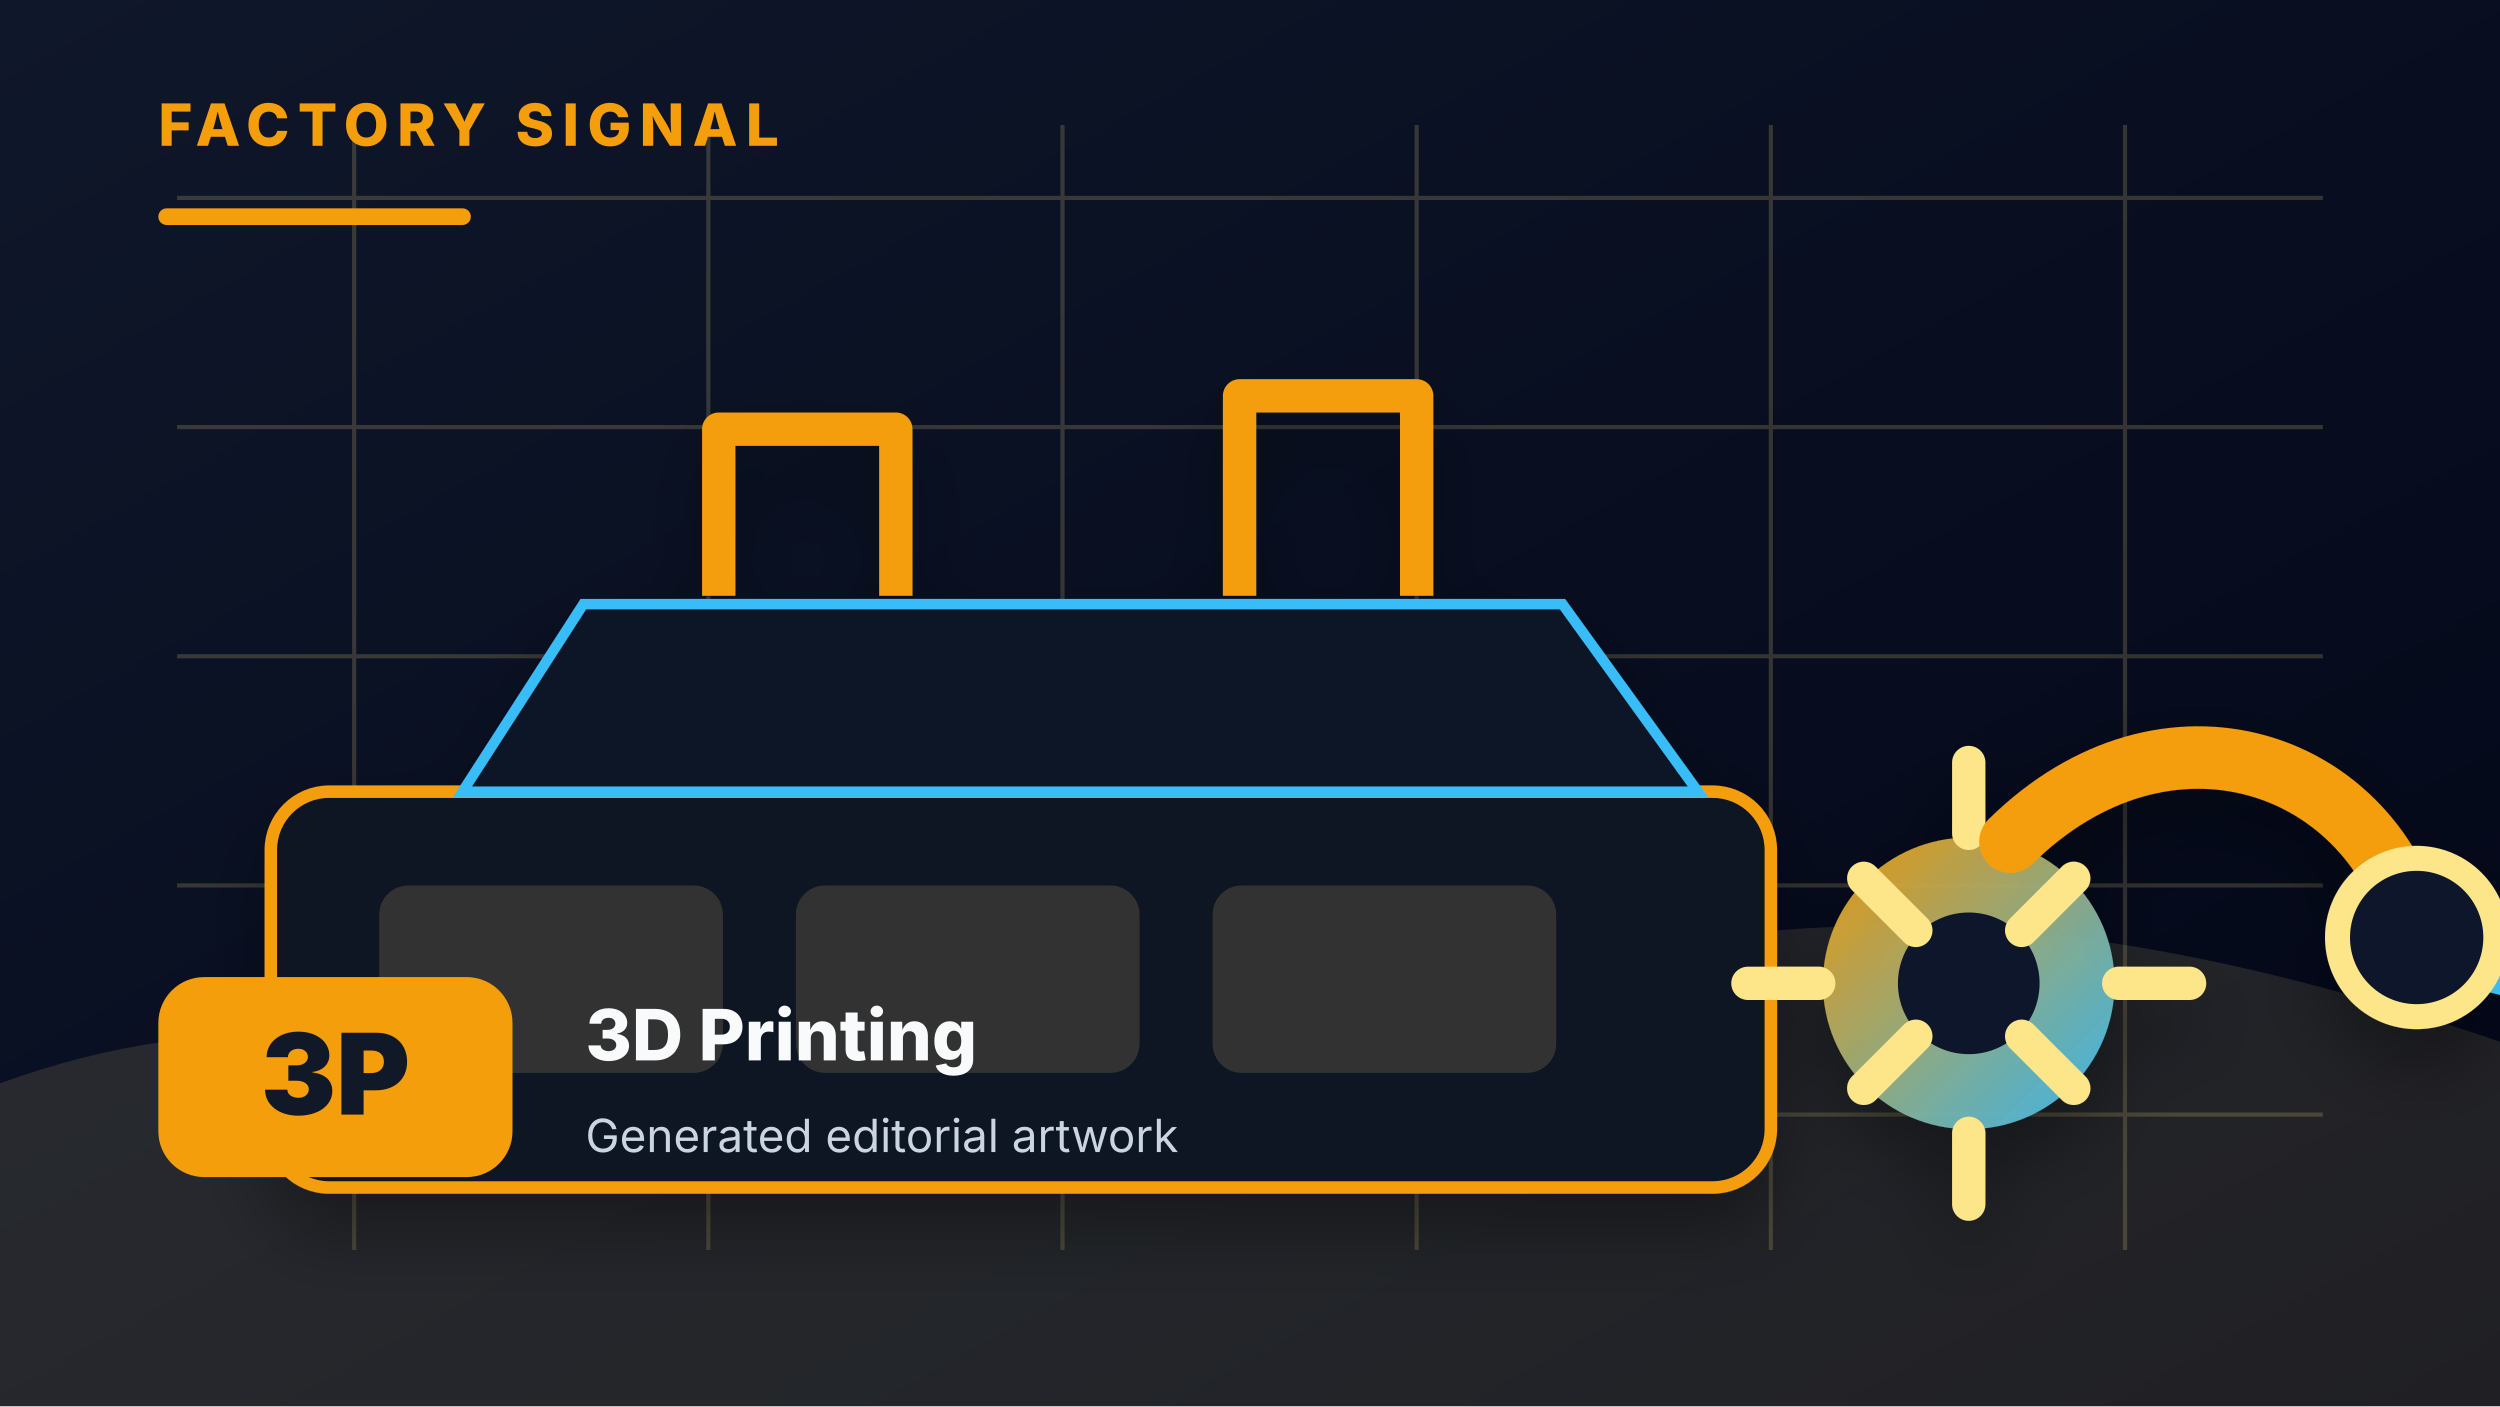
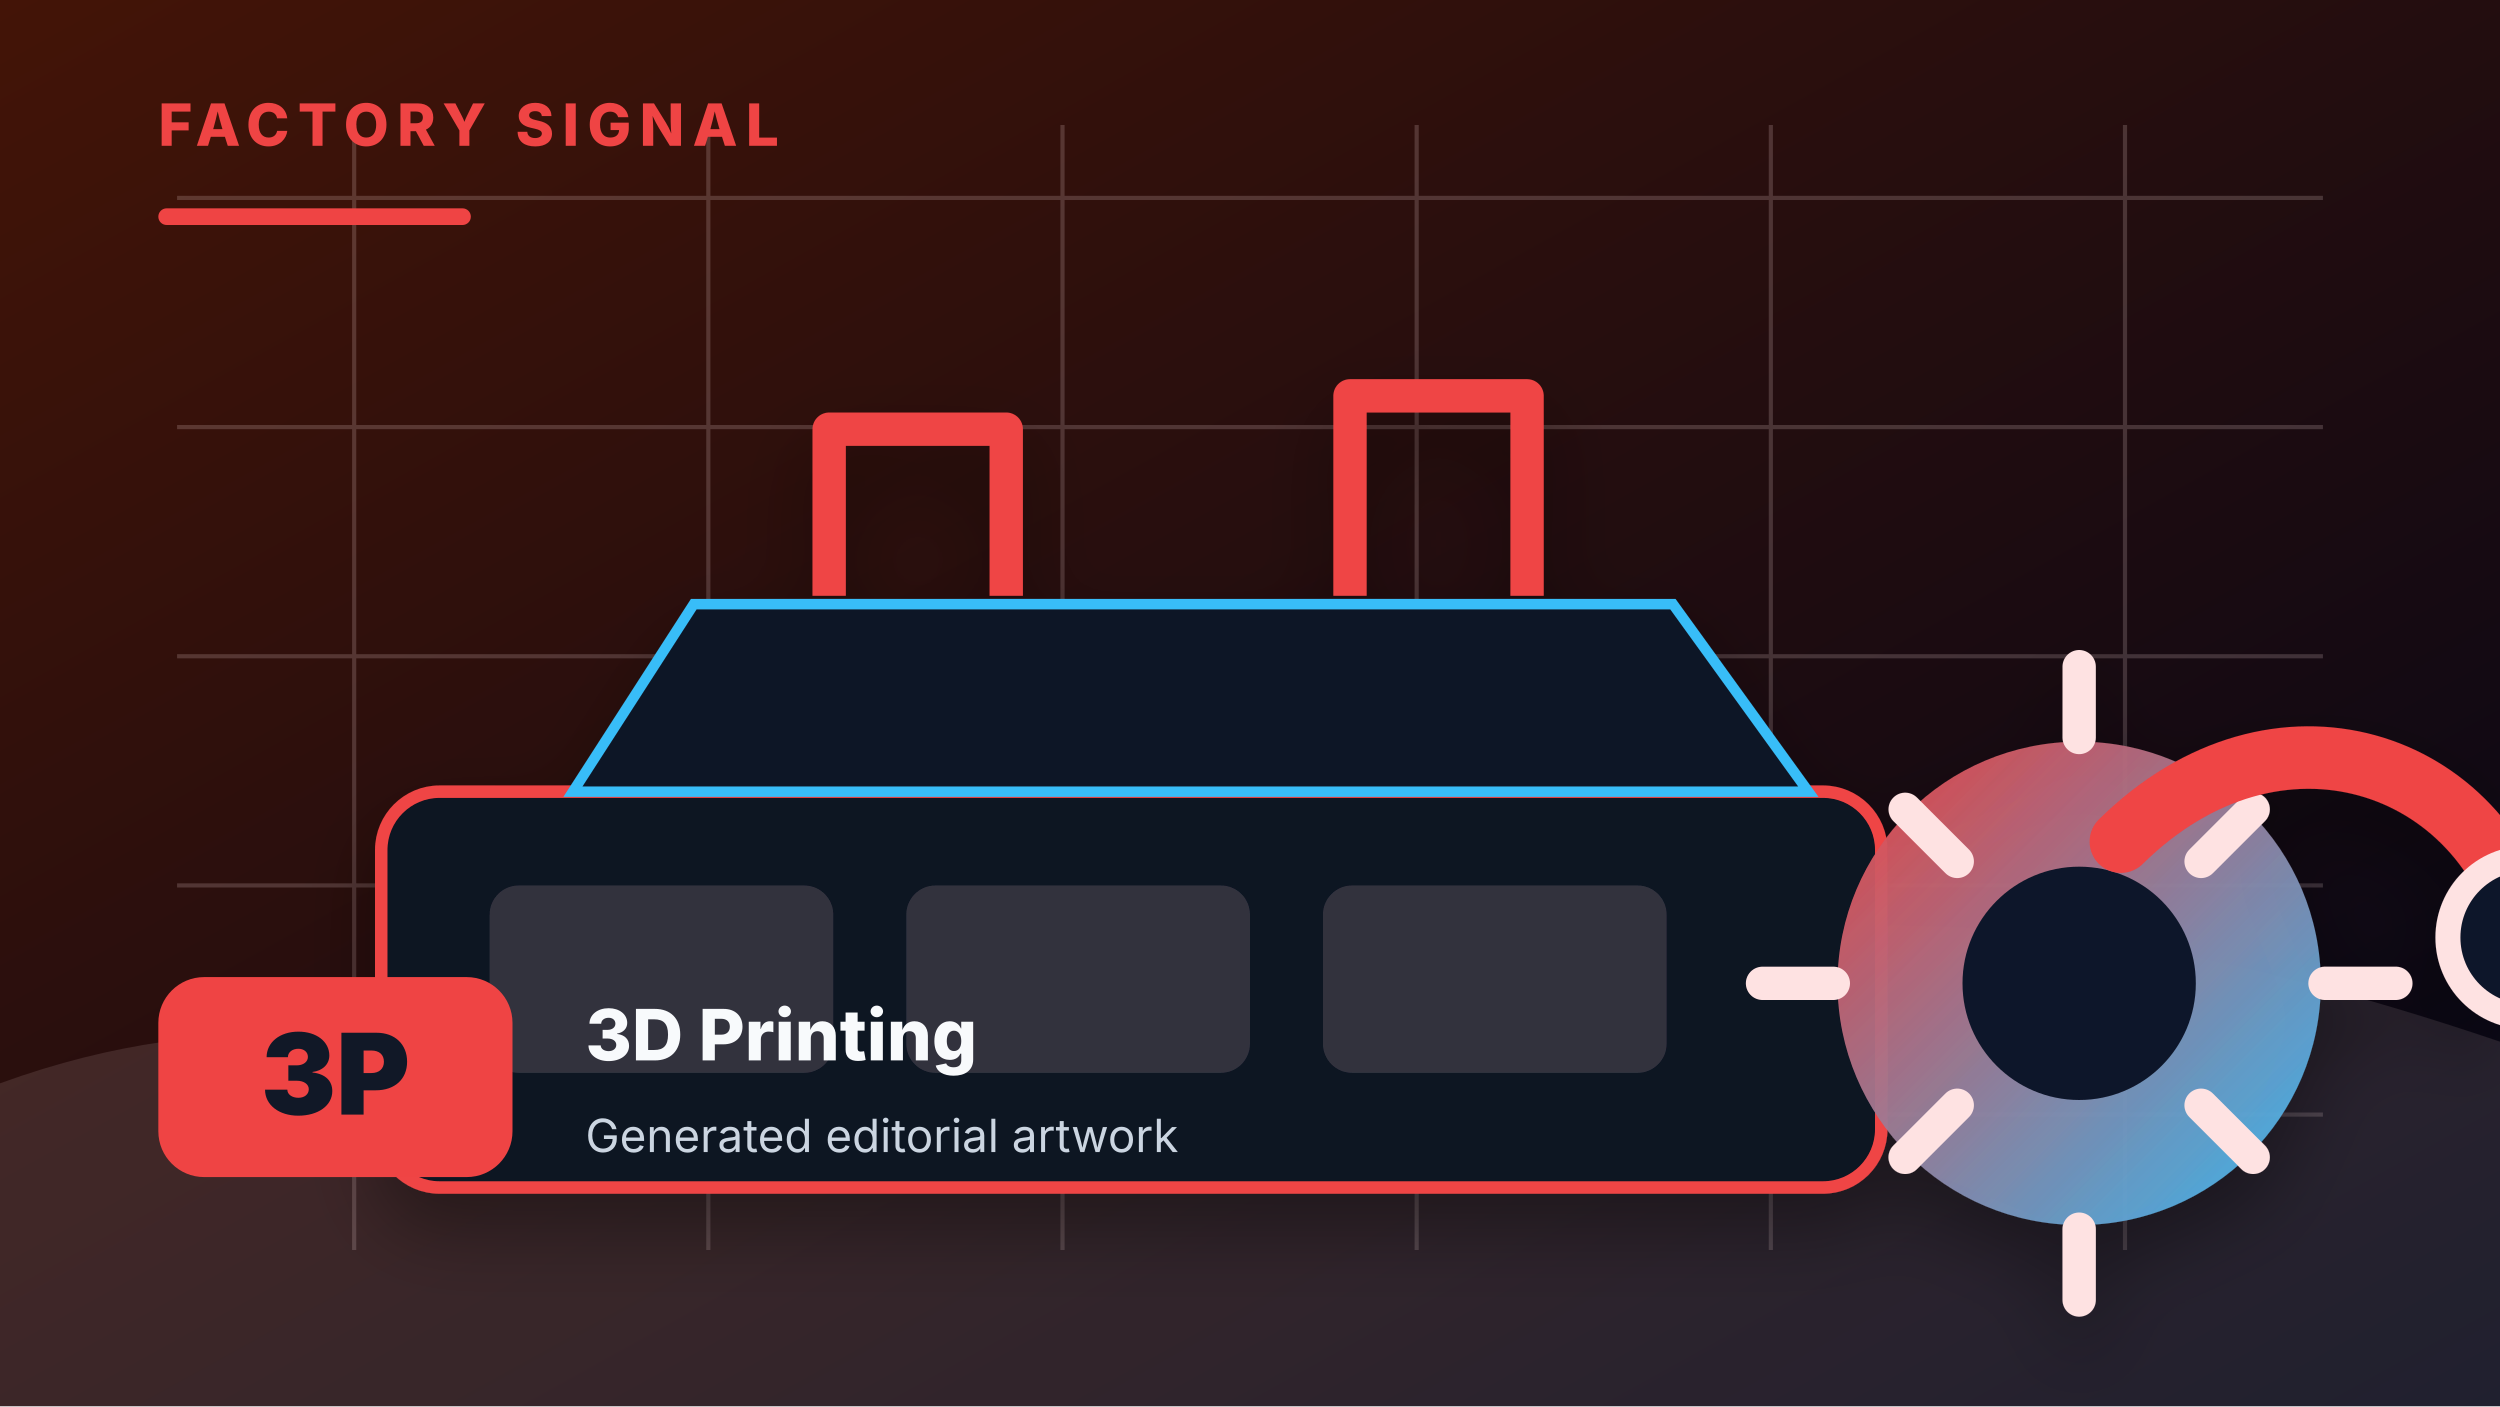
- <svg xmlns="http://www.w3.org/2000/svg" viewBox="0 0 1200 675" role="img" aria-labelledby="title desc">
-   <defs>
-     <linearGradient id="bg" x1="0" y1="0" x2="1" y2="1">
-       <stop offset="0" stop-color="#0f172a" />
-       <stop offset="1" stop-color="#020617" />
-     </linearGradient>
-     <linearGradient id="accent" x1="0" y1="0" x2="1" y2="1">
-       <stop offset="0" stop-color="#f59e0b" />
-       <stop offset="1" stop-color="#38bdf8" />
-     </linearGradient>
-     <filter id="shadow" x="-20%" y="-20%" width="140%" height="140%">
-       <feDropShadow dx="0" dy="18" stdDeviation="18" flood-color="#000000" flood-opacity="0.35" />
-     </filter>
-   </defs>
-   <rect width="1200" height="675" fill="url(#bg)" />
-   <path d="M0 520 C220 440 340 595 560 520 S920 405 1200 500 V675 H0Z" fill="#fde68a" opacity="0.12" />
-   <g opacity="0.18" stroke="#fde68a" stroke-width="2">
-     <path d="M85 95H1115M85 205H1115M85 315H1115M85 425H1115M85 535H1115" />
-     <path d="M170 60V600M340 60V600M510 60V600M680 60V600M850 60V600M1020 60V600" />
-   </g>
-   <g transform="translate(130 120)" filter="url(#shadow)">
-     <rect x="0" y="260" width="720" height="190" rx="28" fill="#0b1220" stroke="#f59e0b" stroke-width="6" />
-     <rect x="52" y="305" width="165" height="90" rx="14" fill="#fde68a" opacity="0.16" />
-     <rect x="252" y="305" width="165" height="90" rx="14" fill="#fde68a" opacity="0.16" />
-     <rect x="452" y="305" width="165" height="90" rx="14" fill="#fde68a" opacity="0.16" />
-     <path d="M92 260 L150 170 H620 L685 260Z" fill="#111827" stroke="#38bdf8" stroke-width="5" />
-     <path d="M215 166 V86 H300 V166M465 166 V70 H550 V166" fill="none" stroke="#f59e0b" stroke-width="16" stroke-linejoin="round" />
-     <circle cx="815" cy="352" r="70" fill="url(#accent)" opacity="0.95" />
-     <circle cx="815" cy="352" r="34" fill="#0f172a" />
-     <g stroke="#fde68a" stroke-width="16" stroke-linecap="round">
-       <path d="M815 246v34M815 458v-34M709 352h34M921 352h-34" />
-       <path d="M764.6 301.6l25 25M865.4 301.6l-25 25M764.6 402.4l25-25M865.4 402.4l-25-25" />
+ <svg xmlns="http://www.w3.org/2000/svg" width="1600" height="900" viewBox="0 0 1600 900" role="img" aria-labelledby="title desc">
+   <g transform="scale(1.333333)">
+     <defs>
+       <linearGradient id="bg" x1="0" y1="0" x2="1" y2="1">
+         <stop offset="0" stop-color="#431407" />
+         <stop offset="1" stop-color="#020617" />
+       </linearGradient>
+       <linearGradient id="accent" x1="0" y1="0" x2="1" y2="1">
+         <stop offset="0" stop-color="#ef4444" />
+         <stop offset="1" stop-color="#38bdf8" />
+       </linearGradient>
+       <filter id="shadow" x="-20%" y="-20%" width="140%" height="140%">
+         <feDropShadow dx="0" dy="18" stdDeviation="18" flood-color="#000000" flood-opacity="0.35" />
+       </filter>
+     </defs>
+     <rect width="1200" height="675" fill="url(#bg)" />
+     <path d="M0 520 C220 440 340 595 560 520 S920 405 1200 500 V675 H0Z" fill="#fee2e2" opacity="0.12" />
+     <g opacity="0.18" stroke="#fee2e2" stroke-width="2">
+       <path d="M85 95H1115M85 205H1115M85 315H1115M85 425H1115M85 535H1115" />
+       <path d="M170 60V600M340 60V600M510 60V600M680 60V600M850 60V600M1020 60V600" />
    </g>
-     <path d="M835 284 C910 210 1010 245 1030 330" fill="none" stroke="#f59e0b" stroke-width="30" stroke-linecap="round" />
-     <path d="M1030 330 l230 58" stroke="#38bdf8" stroke-width="34" stroke-linecap="round" />
-     <circle cx="1030" cy="330" r="38" fill="#0f172a" stroke="#fde68a" stroke-width="12" />
-     <path d="M1260 388 l54 -35M1260 388 l46 45" stroke="#f59e0b" stroke-width="18" stroke-linecap="round" />
-   </g>
-   <g transform="translate(76 70)">
-     <text x="0" y="0" fill="#f59e0b" font-family="Inter, Arial, sans-serif" font-size="28" font-weight="800" letter-spacing="4">FACTORY SIGNAL</text>
-     <rect x="0" y="30" width="150" height="8" rx="4" fill="#f59e0b" />
-   </g>
-   <g transform="translate(76 535)">
-     <rect x="0" y="-66" width="170" height="96" rx="22" fill="#f59e0b" />
-     <text x="85" y="0" text-anchor="middle" fill="#111827" font-family="Inter, Arial, sans-serif" font-size="54" font-weight="900">3P</text>
-     <text x="205" y="-26" fill="#f8fafc" font-family="Inter, Arial, sans-serif" font-size="34" font-weight="800">3D Printing</text>
-     <text x="205" y="18" fill="#cbd5e1" font-family="Inter, Arial, sans-serif" font-size="22">Generated editorial artwork</text>
+     <g transform="translate(183 120)" filter="url(#shadow)">
+       <rect x="0" y="260" width="720" height="190" rx="28" fill="#0b1220" stroke="#ef4444" stroke-width="6" />
+       <rect x="52" y="305" width="165" height="90" rx="14" fill="#fee2e2" opacity="0.16" />
+       <rect x="252" y="305" width="165" height="90" rx="14" fill="#fee2e2" opacity="0.16" />
+       <rect x="452" y="305" width="165" height="90" rx="14" fill="#fee2e2" opacity="0.16" />
+       <path d="M92 260 L150 170 H620 L685 260Z" fill="#111827" stroke="#38bdf8" stroke-width="5" />
+       <path d="M215 166 V86 H300 V166M465 166 V70 H550 V166" fill="none" stroke="#ef4444" stroke-width="16" stroke-linejoin="round" />
+       <circle cx="815" cy="352" r="116" fill="url(#accent)" opacity="0.95" />
+       <circle cx="815" cy="352" r="56" fill="#0f172a" />
+       <g stroke="#fee2e2" stroke-width="16" stroke-linecap="round">
+         <path d="M815 200v34M815 504v-34M663 352h34M967 352h-34" />
+         <path d="M731.48 268.48l25 25M898.52 268.48l-25 25M731.48 435.52l25-25M898.52 435.52l-25-25" />
+       </g>
+       <path d="M835 284 C910 210 1010 245 1030 330" fill="none" stroke="#ef4444" stroke-width="30" stroke-linecap="round" />
+       <path d="M1030 330 l165 58" stroke="#38bdf8" stroke-width="34" stroke-linecap="round" />
+       <circle cx="1030" cy="330" r="38" fill="#0f172a" stroke="#fee2e2" stroke-width="12" />
+       <path d="M1195 388 l54 -35M1195 388 l46 45" stroke="#ef4444" stroke-width="18" stroke-linecap="round" />
+     </g>
+     <g transform="translate(76 70)">
+       <text x="0" y="0" fill="#ef4444" font-family="Inter, Arial, sans-serif" font-size="28" font-weight="800" letter-spacing="4">FACTORY SIGNAL</text>
+       <rect x="0" y="30" width="150" height="8" rx="4" fill="#ef4444" />
+     </g>
+     <g transform="translate(76 535)">
+       <rect x="0" y="-66" width="170" height="96" rx="22" fill="#ef4444" />
+       <text x="85" y="0" text-anchor="middle" fill="#111827" font-family="Inter, Arial, sans-serif" font-size="54" font-weight="900">3P</text>
+       <text x="205" y="-26" fill="#f8fafc" font-family="Inter, Arial, sans-serif" font-size="34" font-weight="800">3D Printing</text>
+       <text x="205" y="18" fill="#cbd5e1" font-family="Inter, Arial, sans-serif" font-size="22">Generated editorial artwork</text>
+     </g>
  </g>
</svg>
